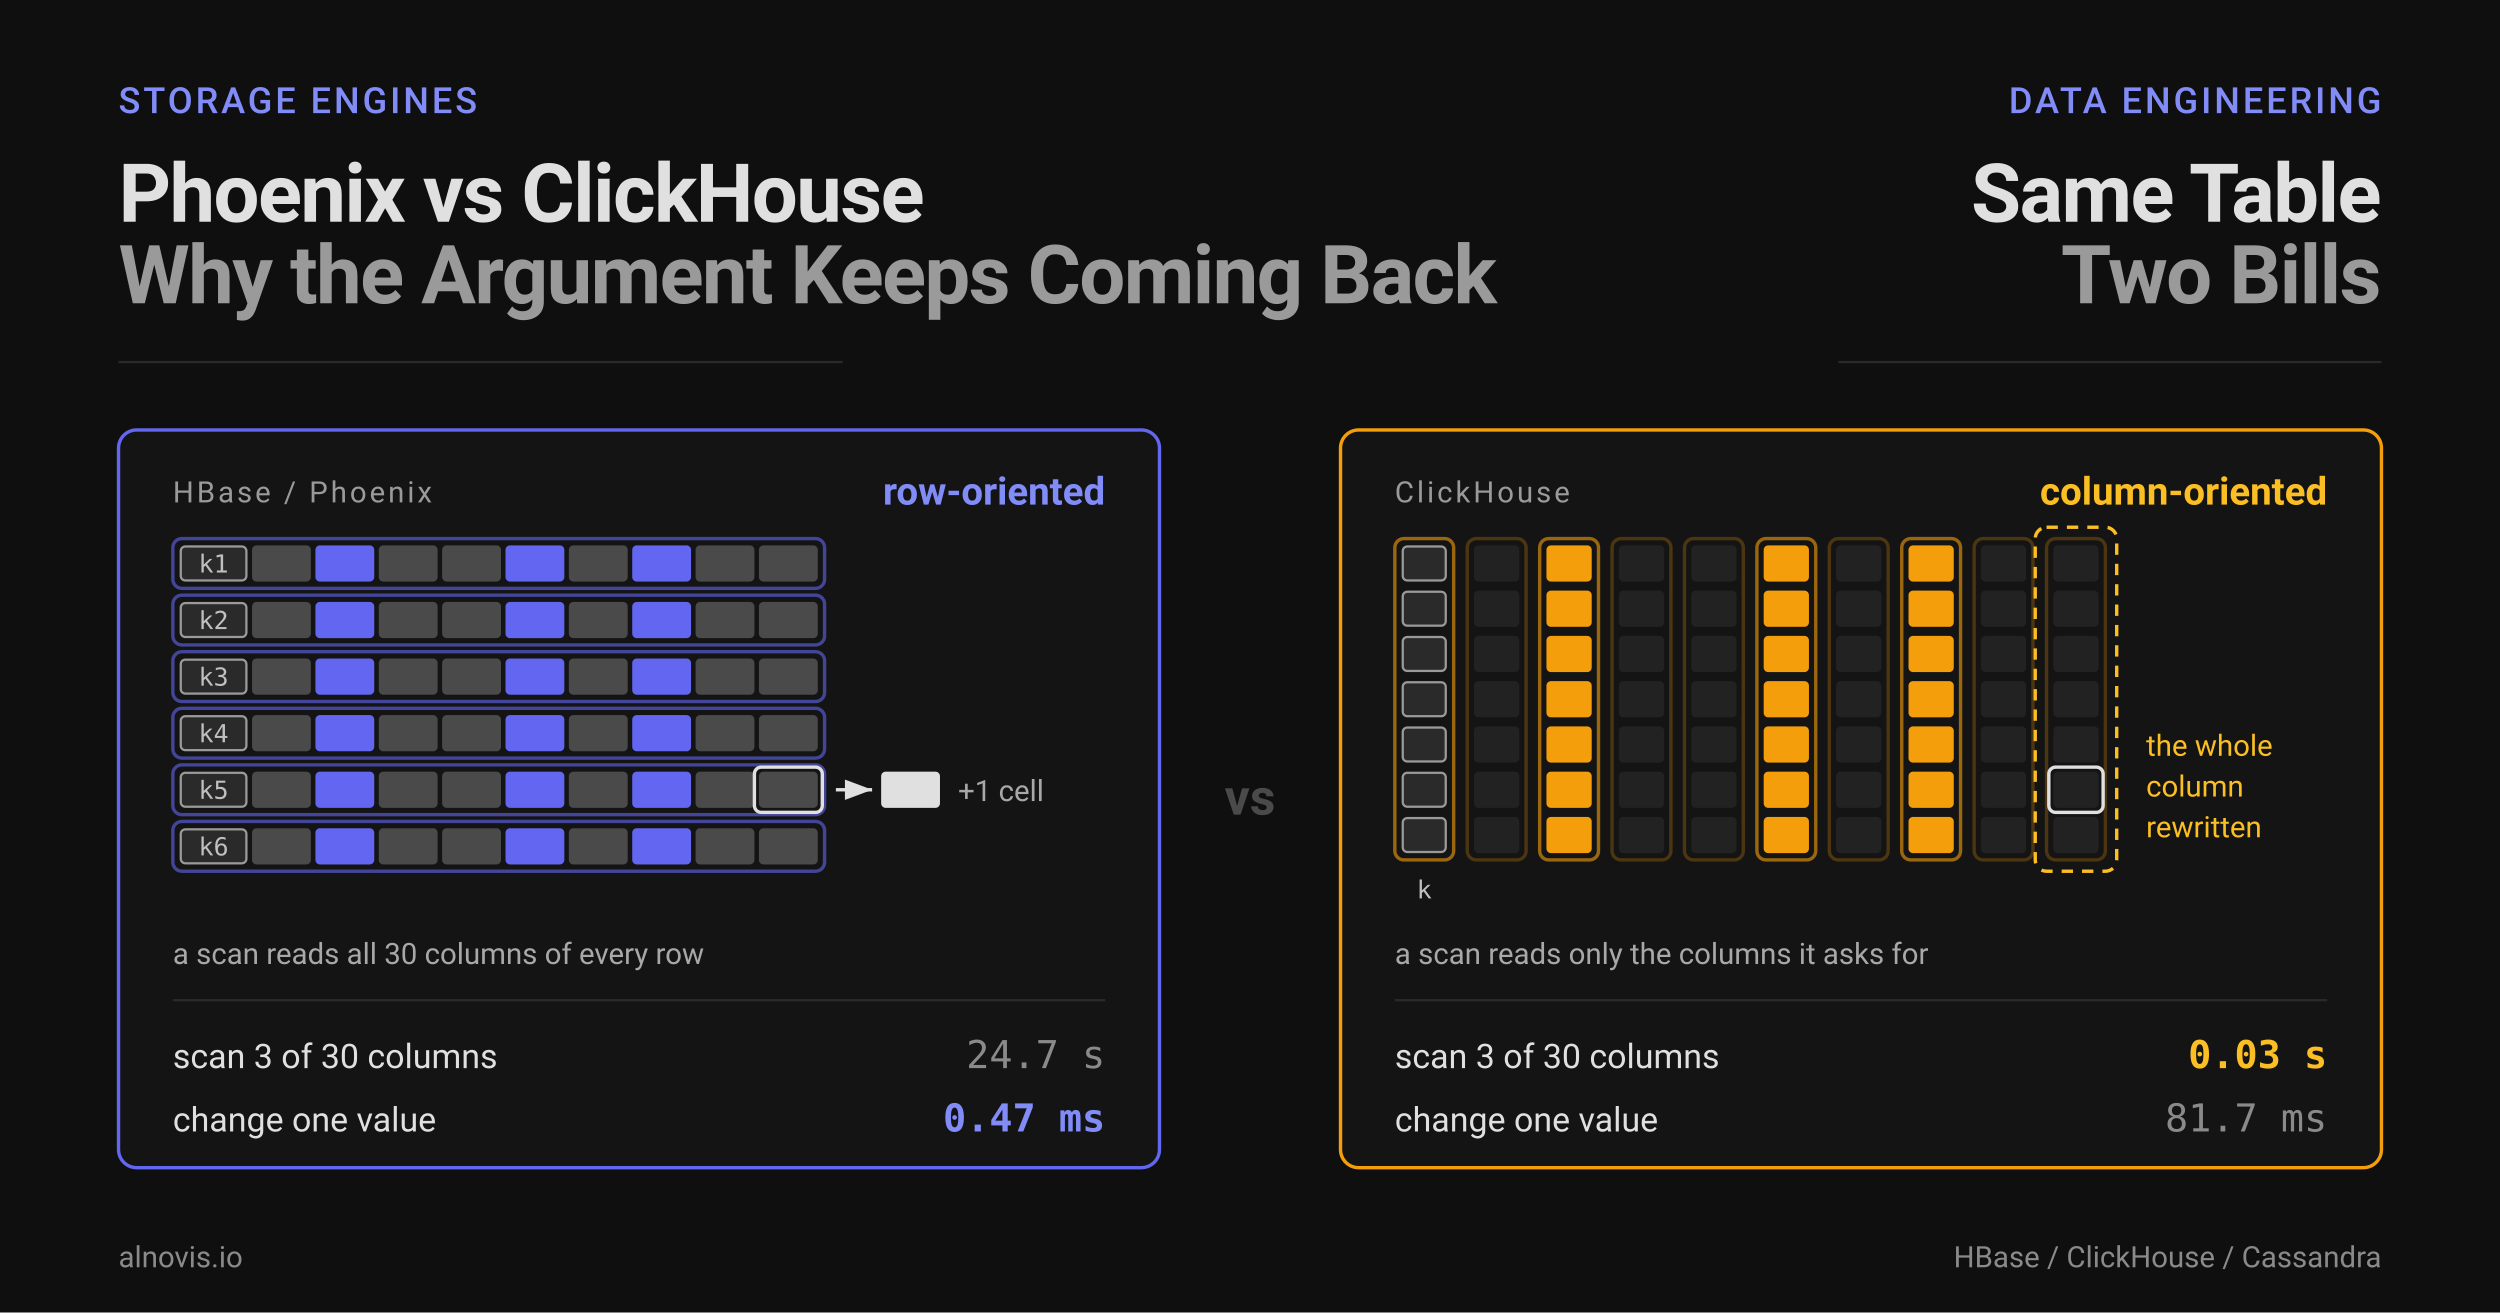
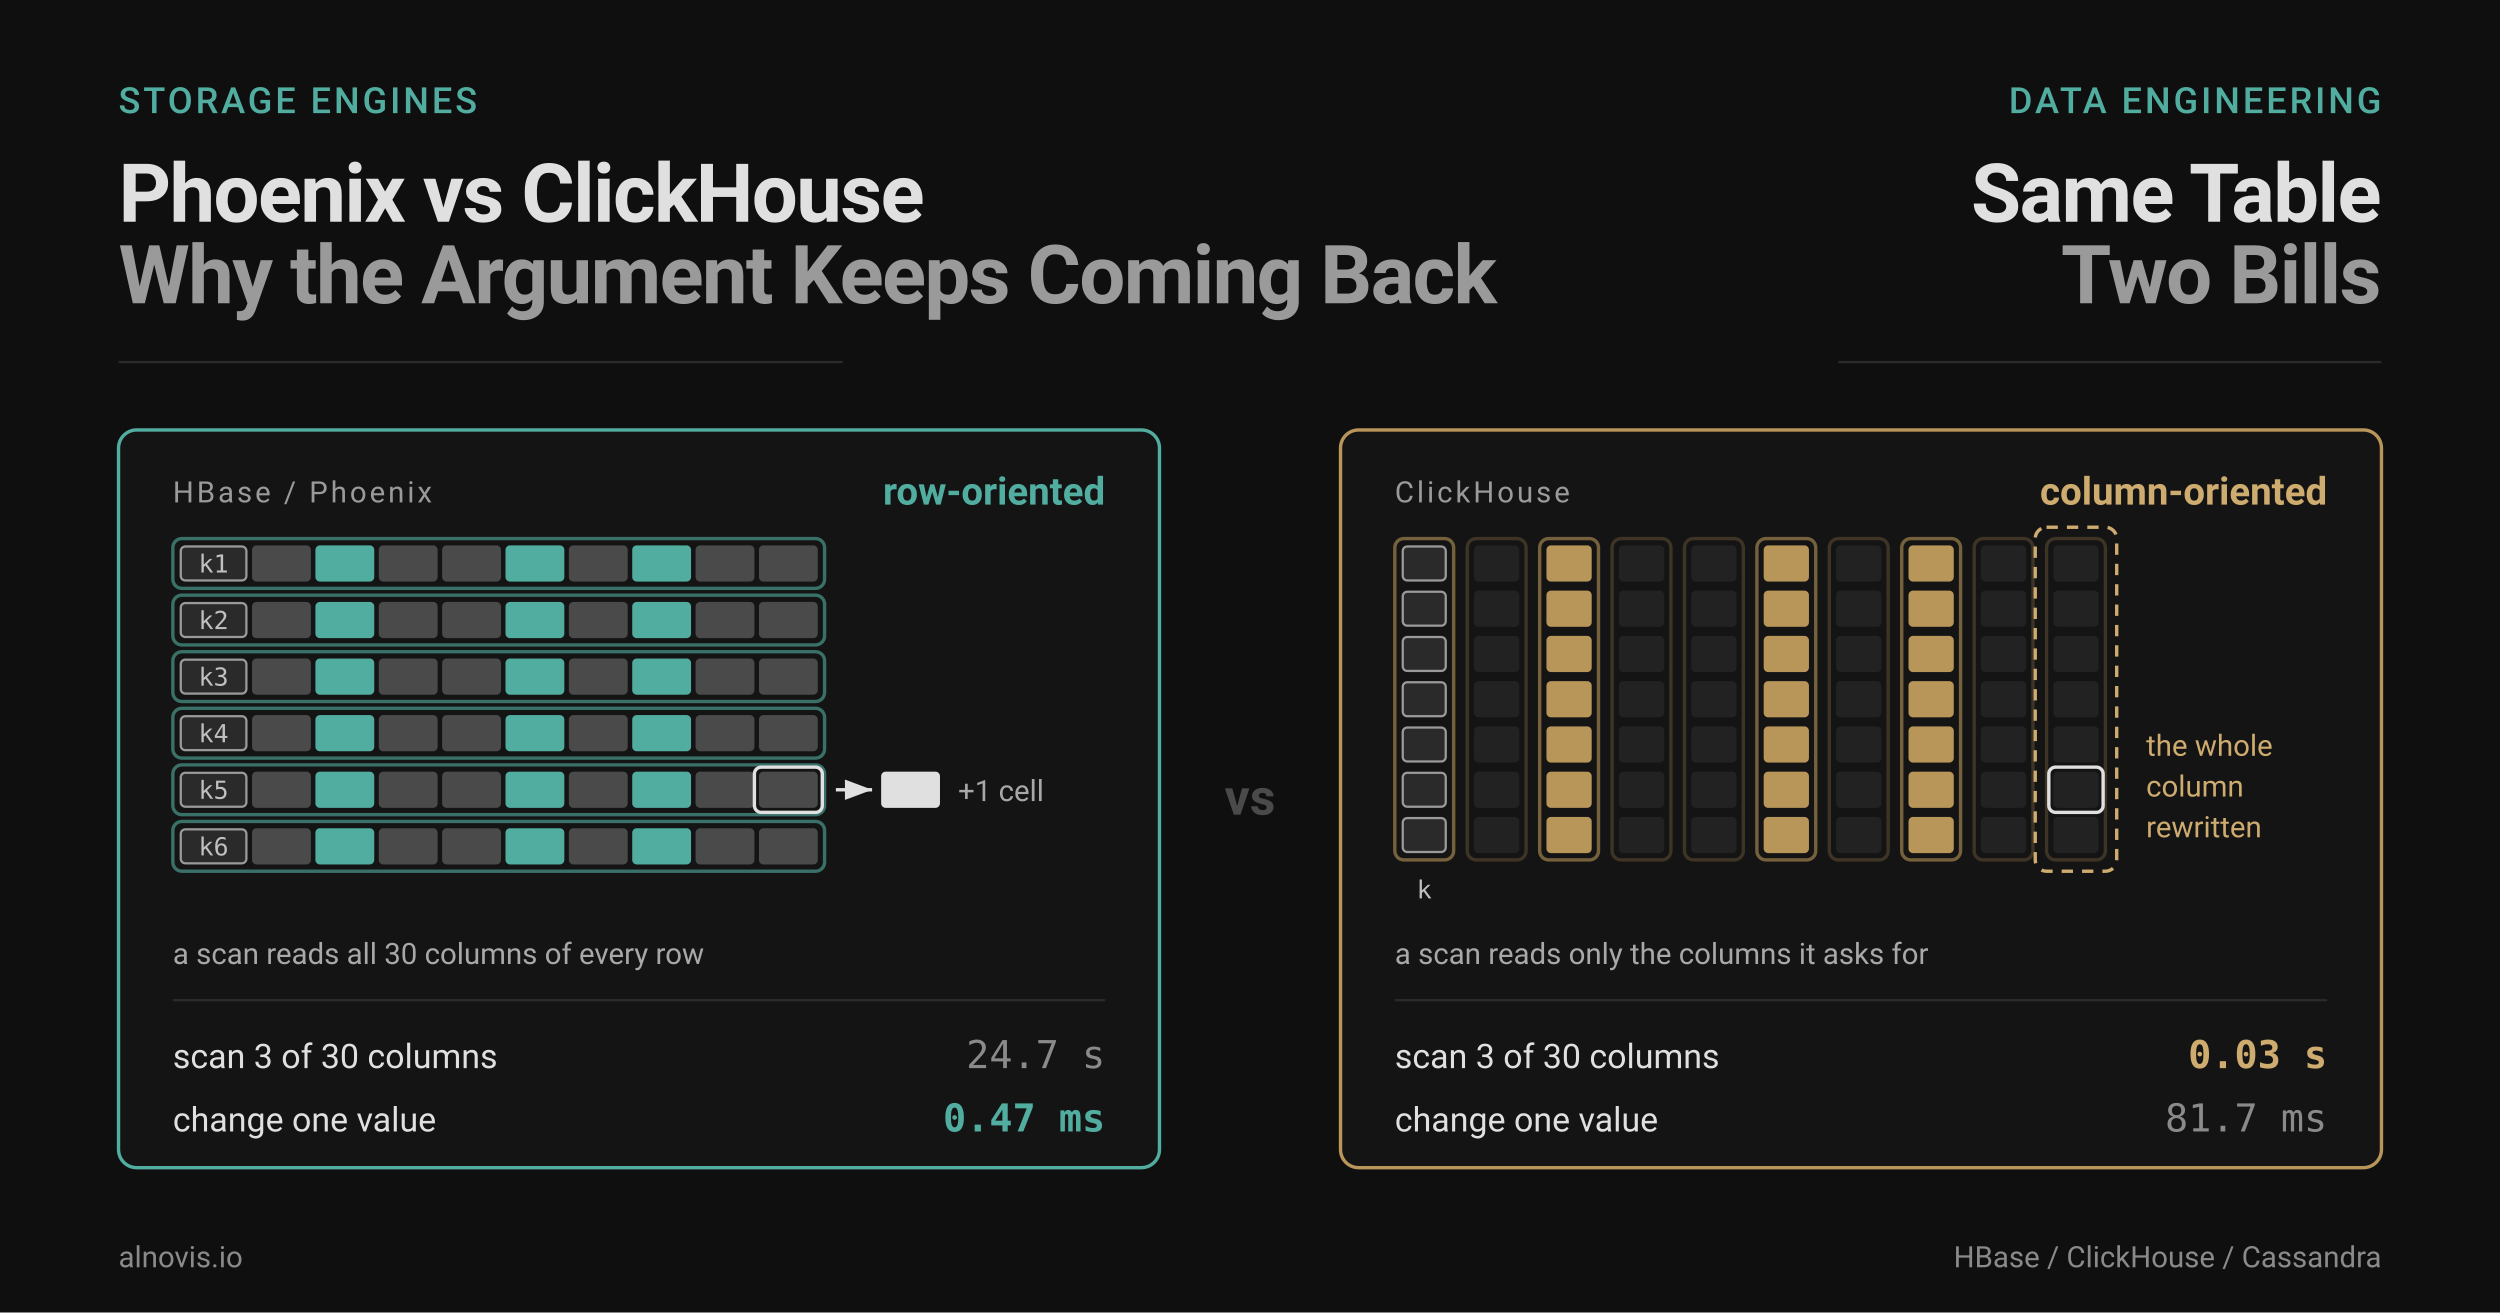
<svg xmlns="http://www.w3.org/2000/svg" width="1200" height="630" viewBox="75 50 1050 580">
  <style>
    text { font-family: -apple-system, BlinkMacSystemFont, "Segoe UI", Roboto, sans-serif; }
    .bg { fill: #0f0f0f; }
    .text { fill: #e0e0e0; }
    .mono { font-family: "SF Mono", "Fira Code", "Cascadia Code", monospace; }
    .title { font-size: 36px; font-weight: 600; letter-spacing: -0.02em; }
    .title2 { fill: #9a9a9a; }
-     .subtitle { font-size: 16px; fill: #818cf8; font-weight: 500; letter-spacing: 0.08em; }
+     .subtitle { font-size: 16px; fill: #52ada1; font-weight: 500; letter-spacing: 0.08em; }
    .label { font-size: 13px; fill: #9a9a9a; letter-spacing: 0.1em; text-transform: uppercase; }
    .sub { font-size: 13px; fill: #a8a8a8; }
-     .accent { fill: #818cf8; }
-     .amber { fill: #fbbf24; }
+     .accent { fill: #52ada1; }
+     .amber { fill: #ceab6e; }
    .orient { font-size: 17px; font-weight: 600; }
    .line-v { stroke: #2a2a2a; stroke-width: 1; }
-     .panel-a { fill: #141414; stroke: #6366f1; stroke-width: 1.5; }
-     .panel-b { fill: #141414; stroke: #f59e0b; stroke-width: 1.5; }
-     .unit-a { fill: none; stroke: #6366f1; stroke-opacity: 0.6; stroke-width: 1.5; }
-     .unit-b { fill: none; stroke: #f59e0b; stroke-opacity: 0.6; stroke-width: 1.5; }
+     .panel-a { fill: #141414; stroke: #52ada1; stroke-width: 1.5; }
+     .panel-b { fill: #141414; stroke: #b89559; stroke-width: 1.5; }
+     .unit-a { fill: none; stroke: #52ada1; stroke-opacity: 0.6; stroke-width: 1.5; }
+     .unit-b { fill: none; stroke: #b89559; stroke-opacity: 0.6; stroke-width: 1.5; }
    .key { fill: #2a2a2a; stroke: #9a9a9a; stroke-width: 1; }
    .keytext { font-size: 11px; fill: #c0c0c0; }
-     .need-a { fill: #6366f1; }
-     .need-b { fill: #f59e0b; }
+     .need-a { fill: #52ada1; }
+     .need-b { fill: #b89559; }
    .read { fill: #4a4a4a; }
    .skip { fill: #222222; }
    .target { fill: none; stroke: #e0e0e0; stroke-width: 1.5; }
    .new { fill: #e0e0e0; }
-     .rewrite { fill: none; stroke: #fbbf24; stroke-width: 1.5; stroke-dasharray: 5 4; }
+     .rewrite { fill: none; stroke: #ceab6e; stroke-width: 1.5; stroke-dasharray: 5 4; }
    .arrow { stroke: #e0e0e0; stroke-width: 1.5; fill: none; marker-end: url(#arrow); }
    .scene { font-size: 15px; }
-     .win-a { font-size: 17px; fill: #818cf8; font-weight: 600; }
-     .win-b { font-size: 17px; fill: #fbbf24; font-weight: 600; }
+     .win-a { font-size: 17px; fill: #52ada1; font-weight: 600; }
+     .win-b { font-size: 17px; fill: #ceab6e; font-weight: 600; }
    .lose { font-size: 17px; fill: #8a8a8a; }
    .vs { font-size: 22px; fill: #4a4a4a; font-weight: 600; }
    .footer { font-size: 13px; fill: #8a8a8a; }
  </style>
  <defs>
    <marker id="arrow" markerWidth="8" markerHeight="6" refX="8" refY="3" orient="auto">
      <polygon points="0 0, 8 3, 0 6" fill="#e0e0e0" />
    </marker>
    <g id="row">
      <rect class="unit-a" width="288" height="22" rx="4" />
      <rect class="key" x="3.5" y="3.5" width="29" height="15" rx="2" />
      <rect class="read" x="35" y="3" width="26" height="16" rx="2" />
      <rect class="need-a" x="63" y="3" width="26" height="16" rx="2" />
      <rect class="read" x="91" y="3" width="26" height="16" rx="2" />
      <rect class="read" x="119" y="3" width="26" height="16" rx="2" />
      <rect class="need-a" x="147" y="3" width="26" height="16" rx="2" />
      <rect class="read" x="175" y="3" width="26" height="16" rx="2" />
      <rect class="need-a" x="203" y="3" width="26" height="16" rx="2" />
      <rect class="read" x="231" y="3" width="26" height="16" rx="2" />
      <rect class="read" x="259" y="3" width="26" height="16" rx="2" />
    </g>
    <g id="col-key">
      <rect class="unit-b" width="26" height="142" rx="4" />
      <rect class="key" x="3.5" y="3.5" width="19" height="15" rx="2" />
      <rect class="key" x="3.5" y="23.5" width="19" height="15" rx="2" />
      <rect class="key" x="3.5" y="43.5" width="19" height="15" rx="2" />
      <rect class="key" x="3.5" y="63.5" width="19" height="15" rx="2" />
      <rect class="key" x="3.5" y="83.5" width="19" height="15" rx="2" />
      <rect class="key" x="3.5" y="103.5" width="19" height="15" rx="2" />
      <rect class="key" x="3.5" y="123.5" width="19" height="15" rx="2" />
    </g>
    <g id="col-need">
      <rect class="unit-b" width="26" height="142" rx="4" />
      <rect class="need-b" x="3" y="3" width="20" height="16" rx="2" />
      <rect class="need-b" x="3" y="23" width="20" height="16" rx="2" />
      <rect class="need-b" x="3" y="43" width="20" height="16" rx="2" />
      <rect class="need-b" x="3" y="63" width="20" height="16" rx="2" />
      <rect class="need-b" x="3" y="83" width="20" height="16" rx="2" />
      <rect class="need-b" x="3" y="103" width="20" height="16" rx="2" />
      <rect class="need-b" x="3" y="123" width="20" height="16" rx="2" />
    </g>
    <g id="col-skip">
      <rect class="unit-b" width="26" height="142" rx="4" style="stroke-opacity: 0.25" />
      <rect class="skip" x="3" y="3" width="20" height="16" rx="2" />
      <rect class="skip" x="3" y="23" width="20" height="16" rx="2" />
      <rect class="skip" x="3" y="43" width="20" height="16" rx="2" />
      <rect class="skip" x="3" y="63" width="20" height="16" rx="2" />
      <rect class="skip" x="3" y="83" width="20" height="16" rx="2" />
      <rect class="skip" x="3" y="103" width="20" height="16" rx="2" />
      <rect class="skip" x="3" y="123" width="20" height="16" rx="2" />
    </g>
  </defs>
  <rect class="bg" width="1200" height="630" />
  <text x="100" y="100" class="subtitle">STORAGE ENGINES</text>
  <text x="100" y="148" class="text title">Phoenix vs ClickHouse</text>
  <text x="100" y="184" class="text title title2">Why the Argument Keeps Coming Back</text>
  <line x1="100" y1="210" x2="420" y2="210" class="line-v" />
  <text x="1100" y="100" text-anchor="end" class="subtitle">DATA ENGINEERING</text>
  <text x="1100" y="148" text-anchor="end" class="text title">Same Table</text>
  <text x="1100" y="184" text-anchor="end" class="text title title2">Two Bills</text>
  <line x1="860" y1="210" x2="1100" y2="210" class="line-v" />
  <rect class="panel-a" x="100" y="240" width="460" height="326" rx="8" />
  <text x="124" y="272" class="label">HBase / Phoenix</text>
  <text x="536" y="273" text-anchor="end" class="orient accent">row-oriented</text>
  <use href="#row" x="124" y="288" />
  <use href="#row" x="124" y="313" />
  <use href="#row" x="124" y="338" />
  <use href="#row" x="124" y="363" />
  <use href="#row" x="124" y="388" />
  <use href="#row" x="124" y="413" />
  <text x="142" y="303" text-anchor="middle" class="mono keytext">k1</text>
  <text x="142" y="328" text-anchor="middle" class="mono keytext">k2</text>
  <text x="142" y="353" text-anchor="middle" class="mono keytext">k3</text>
  <text x="142" y="378" text-anchor="middle" class="mono keytext">k4</text>
  <text x="142" y="403" text-anchor="middle" class="mono keytext">k5</text>
  <text x="142" y="428" text-anchor="middle" class="mono keytext">k6</text>
  <rect class="target" x="381" y="389" width="30" height="20" rx="3" />
  <line class="arrow" x1="417" y1="399" x2="433" y2="399" />
  <rect class="new" x="437" y="391" width="26" height="16" rx="2" />
  <text x="471" y="404" class="sub">+1 cell</text>
  <text x="124" y="476" class="sub">a scan reads all 30 columns of every row</text>
  <line x1="124" y1="492" x2="536" y2="492" class="line-v" />
  <text x="124" y="522" class="text scene">scan 3 of 30 columns</text>
  <text x="536" y="522" text-anchor="end" class="mono lose">24.7 s</text>
  <text x="124" y="550" class="text scene">change one value</text>
  <text x="536" y="550" text-anchor="end" class="mono win-a">0.47 ms</text>
  <text x="600" y="410" text-anchor="middle" class="vs">vs</text>
  <rect class="panel-b" x="640" y="240" width="460" height="326" rx="8" />
  <text x="664" y="272" class="label">ClickHouse</text>
  <text x="1076" y="273" text-anchor="end" class="orient amber">column-oriented</text>
  <use href="#col-key" x="664" y="288" />
  <use href="#col-skip" x="696" y="288" />
  <use href="#col-need" x="728" y="288" />
  <use href="#col-skip" x="760" y="288" />
  <use href="#col-skip" x="792" y="288" />
  <use href="#col-need" x="824" y="288" />
  <use href="#col-skip" x="856" y="288" />
  <use href="#col-need" x="888" y="288" />
  <use href="#col-skip" x="920" y="288" />
  <use href="#col-skip" x="952" y="288" />
  <text x="677" y="447" text-anchor="middle" class="mono keytext">k</text>
  <rect class="rewrite" x="947" y="283" width="36" height="152" rx="5" />
  <rect class="target" x="953" y="389" width="24" height="20" rx="3" />
  <text x="996" y="384" class="sub amber">the whole</text>
  <text x="996" y="402" class="sub amber">column</text>
  <text x="996" y="420" class="sub amber">rewritten</text>
  <text x="664" y="476" class="sub">a scan reads only the columns it asks for</text>
  <line x1="664" y1="492" x2="1076" y2="492" class="line-v" />
  <text x="664" y="522" class="text scene">scan 3 of 30 columns</text>
  <text x="1076" y="522" text-anchor="end" class="mono win-b">0.03 s</text>
  <text x="664" y="550" class="text scene">change one value</text>
  <text x="1076" y="550" text-anchor="end" class="mono lose">81.7 ms</text>
  <text x="100" y="610" class="footer">alnovis.io</text>
  <text x="1100" y="610" text-anchor="end" class="footer">HBase / ClickHouse / Cassandra</text>
</svg>
